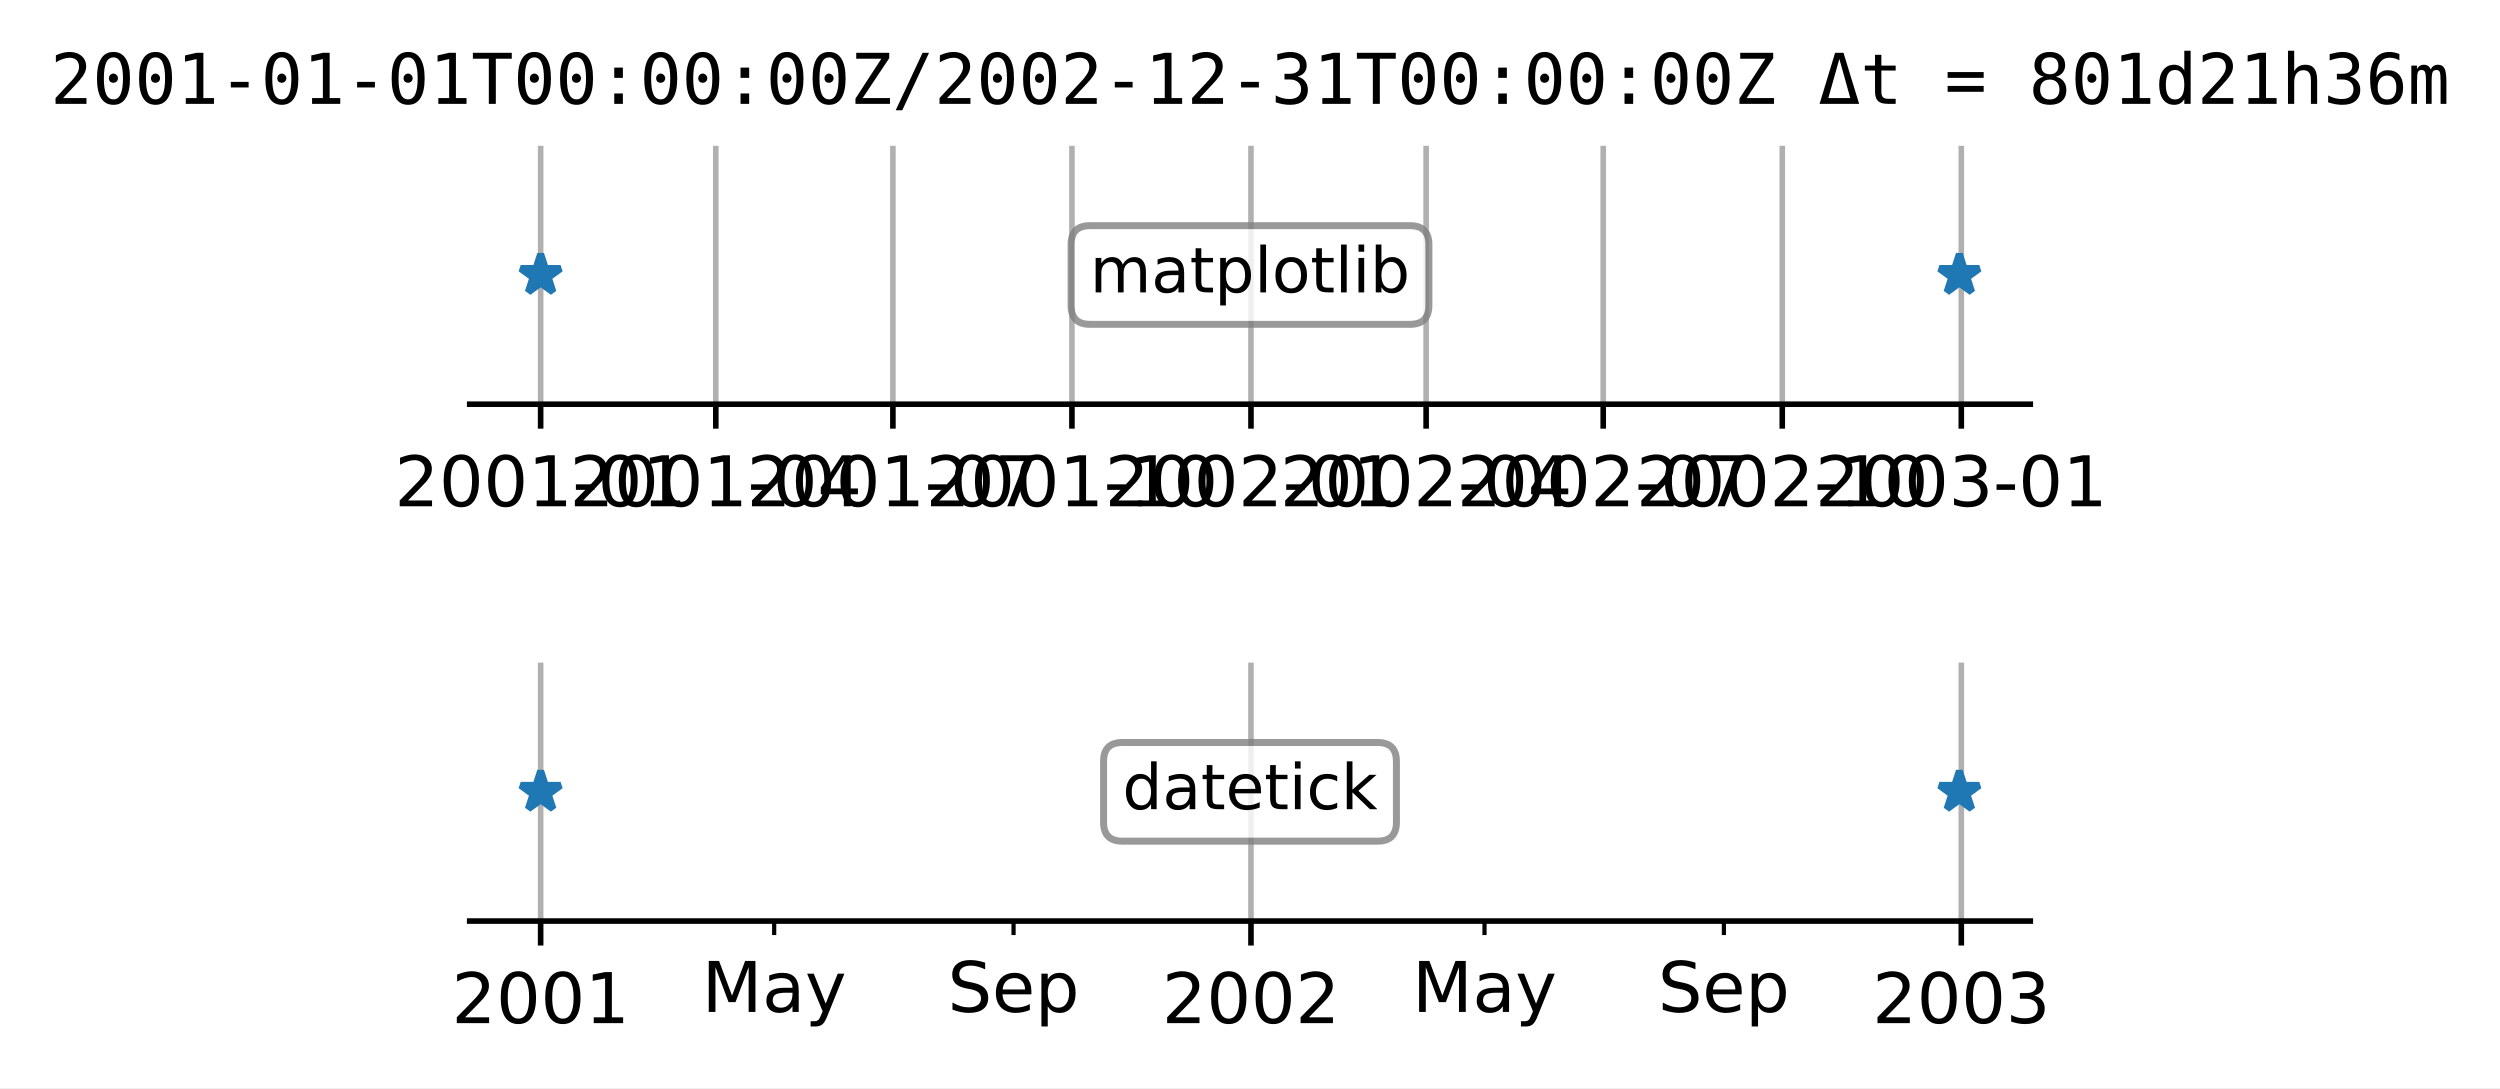
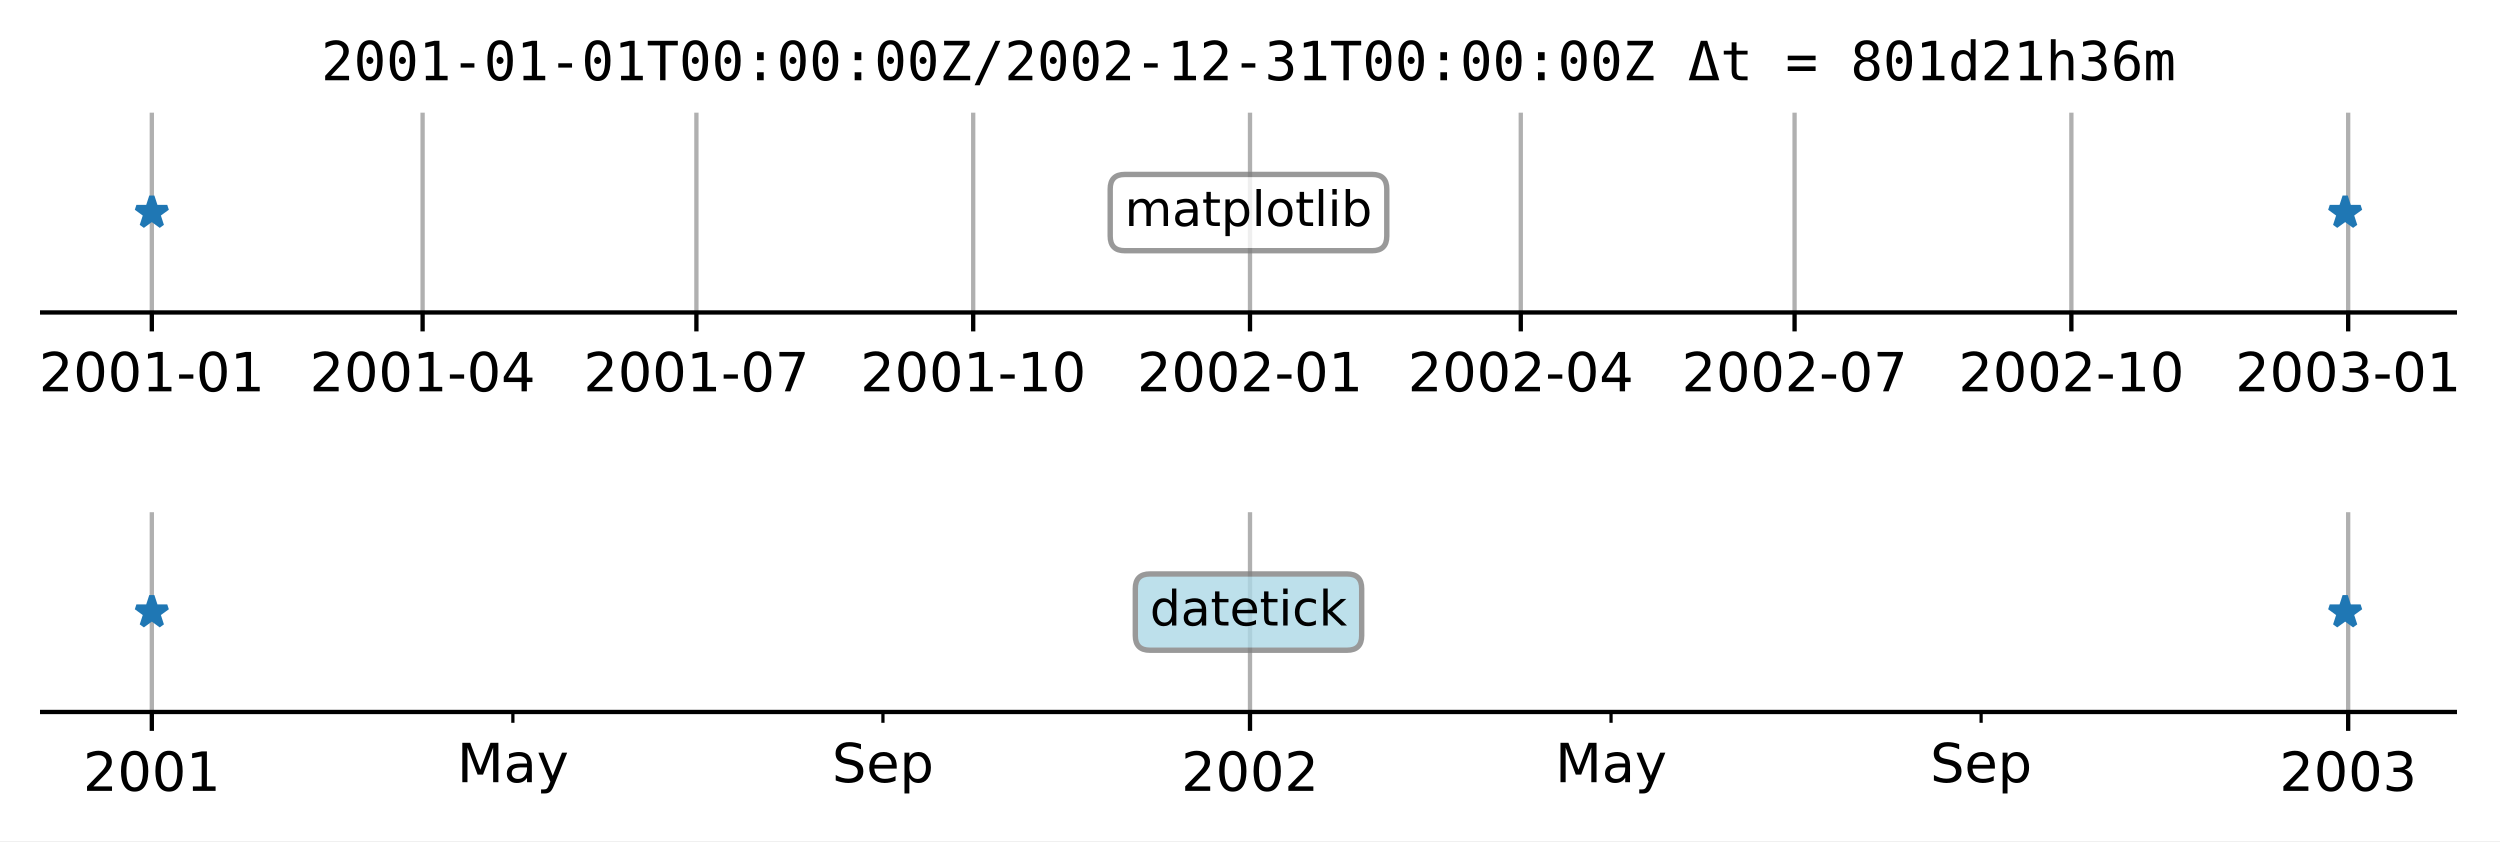
- <svg xmlns="http://www.w3.org/2000/svg" xmlns:xlink="http://www.w3.org/1999/xlink" width="357.558pt" height="155.61pt" viewBox="0 0 357.558 155.61" version="1.1">
+ <svg xmlns="http://www.w3.org/2000/svg" xmlns:xlink="http://www.w3.org/1999/xlink" width="462.558pt" height="155.61pt" viewBox="0 0 462.558 155.61" version="1.1">
  <defs>
    <style type="text/css">*{stroke-linejoin: round; stroke-linecap: butt}</style>
  </defs>
  <g id="figure_1">
    <g id="patch_1">
-       <path d="M 0 155.61  L 357.558 155.61  L 357.558 0  L 0 0  z " style="fill: #ffffff" />
+       <path d="M 0 155.61  L 462.558 155.61  L 462.558 0  L 0 0  z " style="fill: #ffffff" />
    </g>
    <g id="axes_1">
      <g id="patch_2">
-         <path d="M 67.179 57.812  L 290.379 57.812  L 290.379 20.852  L 67.179 20.852  z " style="fill: #ffffff" />
+         <path d="M 7.8 57.812  L 454.2 57.812  L 454.2 20.852  L 7.8 20.852  z " style="fill: #ffffff" />
      </g>
      <g id="matplotlib.axis_1">
        <g id="xtick_1">
          <g id="line2d_1">
-             <path d="M 77.324 57.812  L 77.324 20.852  " clip-path="url(#p162b3ab8ea)" style="fill: none; stroke: #b0b0b0; stroke-width: 0.8; stroke-linecap: square" />
+             <path d="M 28.091 57.812  L 28.091 20.852  " clip-path="url(#pa946808144)" style="fill: none; stroke: #b0b0b0; stroke-width: 0.8; stroke-linecap: square" />
          </g>
          <g id="line2d_2">
            <defs>
              <path id="m1e6c41ab66" d="M 0 0  L 0 3.5  " style="stroke: #000000; stroke-width: 0.8" />
            </defs>
            <g>
-               <use xlink:href="#m1e6c41ab66" x="77.324" y="57.812" style="stroke: #000000; stroke-width: 0.8" />
+               <use xlink:href="#m1e6c41ab66" x="28.091" y="57.812" style="stroke: #000000; stroke-width: 0.8" />
            </g>
          </g>
          <g id="text_1">
-             <text style="font-size: 10px; font-family: 'DejaVu Sans', 'Bitstream Vera Sans', 'Computer Modern Sans Serif', 'Lucida Grande', 'Verdana', 'Geneva', 'Lucid', 'Arial', 'Helvetica', 'Avant Garde', sans-serif; text-anchor: middle" x="77.324" y="72.41" transform="rotate(-0 77.32436 72.41)">2001-01</text>
+             <text style="font-size: 10px; font-family: 'DejaVu Sans', 'Bitstream Vera Sans', 'Computer Modern Sans Serif', 'Lucida Grande', 'Verdana', 'Geneva', 'Lucid', 'Arial', 'Helvetica', 'Avant Garde', sans-serif; text-anchor: middle" x="28.091" y="72.41" transform="rotate(-0 28.09141 72.41)">2001-01</text>
          </g>
        </g>
        <g id="xtick_2">
          <g id="line2d_3">
-             <path d="M 102.375 57.812  L 102.375 20.852  " clip-path="url(#p162b3ab8ea)" style="fill: none; stroke: #b0b0b0; stroke-width: 0.8; stroke-linecap: square" />
+             <path d="M 78.192 57.812  L 78.192 20.852  " clip-path="url(#pa946808144)" style="fill: none; stroke: #b0b0b0; stroke-width: 0.8; stroke-linecap: square" />
          </g>
          <g id="line2d_4">
            <g>
-               <use xlink:href="#m1e6c41ab66" x="102.375" y="57.812" style="stroke: #000000; stroke-width: 0.8" />
+               <use xlink:href="#m1e6c41ab66" x="78.192" y="57.812" style="stroke: #000000; stroke-width: 0.8" />
            </g>
          </g>
          <g id="text_2">
-             <text style="font-size: 10px; font-family: 'DejaVu Sans', 'Bitstream Vera Sans', 'Computer Modern Sans Serif', 'Lucida Grande', 'Verdana', 'Geneva', 'Lucid', 'Arial', 'Helvetica', 'Avant Garde', sans-serif; text-anchor: middle" x="102.375" y="72.41" transform="rotate(-0 102.3749 72.41)">2001-04</text>
+             <text style="font-size: 10px; font-family: 'DejaVu Sans', 'Bitstream Vera Sans', 'Computer Modern Sans Serif', 'Lucida Grande', 'Verdana', 'Geneva', 'Lucid', 'Arial', 'Helvetica', 'Avant Garde', sans-serif; text-anchor: middle" x="78.192" y="72.41" transform="rotate(-0 78.19242 72.41)">2001-04</text>
          </g>
        </g>
        <g id="xtick_3">
          <g id="line2d_5">
-             <path d="M 127.704 57.812  L 127.704 20.852  " clip-path="url(#p162b3ab8ea)" style="fill: none; stroke: #b0b0b0; stroke-width: 0.8; stroke-linecap: square" />
+             <path d="M 128.85 57.812  L 128.85 20.852  " clip-path="url(#pa946808144)" style="fill: none; stroke: #b0b0b0; stroke-width: 0.8; stroke-linecap: square" />
          </g>
          <g id="line2d_6">
            <g>
-               <use xlink:href="#m1e6c41ab66" x="127.704" y="57.812" style="stroke: #000000; stroke-width: 0.8" />
+               <use xlink:href="#m1e6c41ab66" x="128.85" y="57.812" style="stroke: #000000; stroke-width: 0.8" />
            </g>
          </g>
          <g id="text_3">
-             <text style="font-size: 10px; font-family: 'DejaVu Sans', 'Bitstream Vera Sans', 'Computer Modern Sans Serif', 'Lucida Grande', 'Verdana', 'Geneva', 'Lucid', 'Arial', 'Helvetica', 'Avant Garde', sans-serif; text-anchor: middle" x="127.704" y="72.41" transform="rotate(-0 127.7037 72.41)">2001-07</text>
+             <text style="font-size: 10px; font-family: 'DejaVu Sans', 'Bitstream Vera Sans', 'Computer Modern Sans Serif', 'Lucida Grande', 'Verdana', 'Geneva', 'Lucid', 'Arial', 'Helvetica', 'Avant Garde', sans-serif; text-anchor: middle" x="128.85" y="72.41" transform="rotate(-0 128.8501 72.41)">2001-07</text>
          </g>
        </g>
        <g id="xtick_4">
          <g id="line2d_7">
-             <path d="M 153.311 57.812  L 153.311 20.852  " clip-path="url(#p162b3ab8ea)" style="fill: none; stroke: #b0b0b0; stroke-width: 0.8; stroke-linecap: square" />
+             <path d="M 180.064 57.812  L 180.064 20.852  " clip-path="url(#pa946808144)" style="fill: none; stroke: #b0b0b0; stroke-width: 0.8; stroke-linecap: square" />
          </g>
          <g id="line2d_8">
            <g>
-               <use xlink:href="#m1e6c41ab66" x="153.311" y="57.812" style="stroke: #000000; stroke-width: 0.8" />
+               <use xlink:href="#m1e6c41ab66" x="180.064" y="57.812" style="stroke: #000000; stroke-width: 0.8" />
            </g>
          </g>
          <g id="text_4">
-             <text style="font-size: 10px; font-family: 'DejaVu Sans', 'Bitstream Vera Sans', 'Computer Modern Sans Serif', 'Lucida Grande', 'Verdana', 'Geneva', 'Lucid', 'Arial', 'Helvetica', 'Avant Garde', sans-serif; text-anchor: middle" x="153.311" y="72.41" transform="rotate(-0 153.3109 72.41)">2001-10</text>
+             <text style="font-size: 10px; font-family: 'DejaVu Sans', 'Bitstream Vera Sans', 'Computer Modern Sans Serif', 'Lucida Grande', 'Verdana', 'Geneva', 'Lucid', 'Arial', 'Helvetica', 'Avant Garde', sans-serif; text-anchor: middle" x="180.064" y="72.41" transform="rotate(-0 180.0645 72.41)">2001-10</text>
          </g>
        </g>
        <g id="xtick_5">
          <g id="line2d_9">
-             <path d="M 178.918 57.812  L 178.918 20.852  " clip-path="url(#p162b3ab8ea)" style="fill: none; stroke: #b0b0b0; stroke-width: 0.8; stroke-linecap: square" />
+             <path d="M 231.279 57.812  L 231.279 20.852  " clip-path="url(#pa946808144)" style="fill: none; stroke: #b0b0b0; stroke-width: 0.8; stroke-linecap: square" />
          </g>
          <g id="line2d_10">
            <g>
-               <use xlink:href="#m1e6c41ab66" x="178.918" y="57.812" style="stroke: #000000; stroke-width: 0.8" />
+               <use xlink:href="#m1e6c41ab66" x="231.279" y="57.812" style="stroke: #000000; stroke-width: 0.8" />
            </g>
          </g>
          <g id="text_5">
-             <text style="font-size: 10px; font-family: 'DejaVu Sans', 'Bitstream Vera Sans', 'Computer Modern Sans Serif', 'Lucida Grande', 'Verdana', 'Geneva', 'Lucid', 'Arial', 'Helvetica', 'Avant Garde', sans-serif; text-anchor: middle" x="178.918" y="72.41" transform="rotate(-0 178.9181 72.41)">2002-01</text>
+             <text style="font-size: 10px; font-family: 'DejaVu Sans', 'Bitstream Vera Sans', 'Computer Modern Sans Serif', 'Lucida Grande', 'Verdana', 'Geneva', 'Lucid', 'Arial', 'Helvetica', 'Avant Garde', sans-serif; text-anchor: middle" x="231.279" y="72.41" transform="rotate(-0 231.2788 72.41)">2002-01</text>
          </g>
        </g>
        <g id="xtick_6">
          <g id="line2d_11">
-             <path d="M 203.969 57.812  L 203.969 20.852  " clip-path="url(#p162b3ab8ea)" style="fill: none; stroke: #b0b0b0; stroke-width: 0.8; stroke-linecap: square" />
+             <path d="M 281.38 57.812  L 281.38 20.852  " clip-path="url(#pa946808144)" style="fill: none; stroke: #b0b0b0; stroke-width: 0.8; stroke-linecap: square" />
          </g>
          <g id="line2d_12">
            <g>
-               <use xlink:href="#m1e6c41ab66" x="203.969" y="57.812" style="stroke: #000000; stroke-width: 0.8" />
+               <use xlink:href="#m1e6c41ab66" x="281.38" y="57.812" style="stroke: #000000; stroke-width: 0.8" />
            </g>
          </g>
          <g id="text_6">
-             <text style="font-size: 10px; font-family: 'DejaVu Sans', 'Bitstream Vera Sans', 'Computer Modern Sans Serif', 'Lucida Grande', 'Verdana', 'Geneva', 'Lucid', 'Arial', 'Helvetica', 'Avant Garde', sans-serif; text-anchor: middle" x="203.969" y="72.41" transform="rotate(-0 203.9686 72.41)">2002-04</text>
+             <text style="font-size: 10px; font-family: 'DejaVu Sans', 'Bitstream Vera Sans', 'Computer Modern Sans Serif', 'Lucida Grande', 'Verdana', 'Geneva', 'Lucid', 'Arial', 'Helvetica', 'Avant Garde', sans-serif; text-anchor: middle" x="281.38" y="72.41" transform="rotate(-0 281.3798 72.41)">2002-04</text>
          </g>
        </g>
        <g id="xtick_7">
          <g id="line2d_13">
-             <path d="M 229.297 57.812  L 229.297 20.852  " clip-path="url(#p162b3ab8ea)" style="fill: none; stroke: #b0b0b0; stroke-width: 0.8; stroke-linecap: square" />
+             <path d="M 332.038 57.812  L 332.038 20.852  " clip-path="url(#pa946808144)" style="fill: none; stroke: #b0b0b0; stroke-width: 0.8; stroke-linecap: square" />
          </g>
          <g id="line2d_14">
            <g>
-               <use xlink:href="#m1e6c41ab66" x="229.297" y="57.812" style="stroke: #000000; stroke-width: 0.8" />
+               <use xlink:href="#m1e6c41ab66" x="332.038" y="57.812" style="stroke: #000000; stroke-width: 0.8" />
            </g>
          </g>
          <g id="text_7">
-             <text style="font-size: 10px; font-family: 'DejaVu Sans', 'Bitstream Vera Sans', 'Computer Modern Sans Serif', 'Lucida Grande', 'Verdana', 'Geneva', 'Lucid', 'Arial', 'Helvetica', 'Avant Garde', sans-serif; text-anchor: middle" x="229.297" y="72.41" transform="rotate(-0 229.2974 72.41)">2002-07</text>
+             <text style="font-size: 10px; font-family: 'DejaVu Sans', 'Bitstream Vera Sans', 'Computer Modern Sans Serif', 'Lucida Grande', 'Verdana', 'Geneva', 'Lucid', 'Arial', 'Helvetica', 'Avant Garde', sans-serif; text-anchor: middle" x="332.038" y="72.41" transform="rotate(-0 332.0375 72.41)">2002-07</text>
          </g>
        </g>
        <g id="xtick_8">
          <g id="line2d_15">
-             <path d="M 254.905 57.812  L 254.905 20.852  " clip-path="url(#p162b3ab8ea)" style="fill: none; stroke: #b0b0b0; stroke-width: 0.8; stroke-linecap: square" />
+             <path d="M 383.252 57.812  L 383.252 20.852  " clip-path="url(#pa946808144)" style="fill: none; stroke: #b0b0b0; stroke-width: 0.8; stroke-linecap: square" />
          </g>
          <g id="line2d_16">
            <g>
-               <use xlink:href="#m1e6c41ab66" x="254.905" y="57.812" style="stroke: #000000; stroke-width: 0.8" />
+               <use xlink:href="#m1e6c41ab66" x="383.252" y="57.812" style="stroke: #000000; stroke-width: 0.8" />
            </g>
          </g>
          <g id="text_8">
-             <text style="font-size: 10px; font-family: 'DejaVu Sans', 'Bitstream Vera Sans', 'Computer Modern Sans Serif', 'Lucida Grande', 'Verdana', 'Geneva', 'Lucid', 'Arial', 'Helvetica', 'Avant Garde', sans-serif; text-anchor: middle" x="254.905" y="72.41" transform="rotate(-0 254.9046 72.41)">2002-10</text>
+             <text style="font-size: 10px; font-family: 'DejaVu Sans', 'Bitstream Vera Sans', 'Computer Modern Sans Serif', 'Lucida Grande', 'Verdana', 'Geneva', 'Lucid', 'Arial', 'Helvetica', 'Avant Garde', sans-serif; text-anchor: middle" x="383.252" y="72.41" transform="rotate(-0 383.2519 72.41)">2002-10</text>
          </g>
        </g>
        <g id="xtick_9">
          <g id="line2d_17">
-             <path d="M 280.512 57.812  L 280.512 20.852  " clip-path="url(#p162b3ab8ea)" style="fill: none; stroke: #b0b0b0; stroke-width: 0.8; stroke-linecap: square" />
+             <path d="M 434.466 57.812  L 434.466 20.852  " clip-path="url(#pa946808144)" style="fill: none; stroke: #b0b0b0; stroke-width: 0.8; stroke-linecap: square" />
          </g>
          <g id="line2d_18">
            <g>
-               <use xlink:href="#m1e6c41ab66" x="280.512" y="57.812" style="stroke: #000000; stroke-width: 0.8" />
+               <use xlink:href="#m1e6c41ab66" x="434.466" y="57.812" style="stroke: #000000; stroke-width: 0.8" />
            </g>
          </g>
          <g id="text_9">
-             <text style="font-size: 10px; font-family: 'DejaVu Sans', 'Bitstream Vera Sans', 'Computer Modern Sans Serif', 'Lucida Grande', 'Verdana', 'Geneva', 'Lucid', 'Arial', 'Helvetica', 'Avant Garde', sans-serif; text-anchor: middle" x="280.512" y="72.41" transform="rotate(-0 280.5118 72.41)">2003-01</text>
+             <text style="font-size: 10px; font-family: 'DejaVu Sans', 'Bitstream Vera Sans', 'Computer Modern Sans Serif', 'Lucida Grande', 'Verdana', 'Geneva', 'Lucid', 'Arial', 'Helvetica', 'Avant Garde', sans-serif; text-anchor: middle" x="434.466" y="72.41" transform="rotate(-0 434.4663 72.41)">2003-01</text>
          </g>
        </g>
      </g>
      <g id="line2d_19">
        <defs>
          <path id="maf42e94cd1" d="M 0 -3  L -0.674 -0.927  L -2.853 -0.927  L -1.09 0.354  L -1.763 2.427  L -0 1.146  L 1.763 2.427  L 1.09 0.354  L 2.853 -0.927  L 0.674 -0.927  z " style="stroke: #1f77b4; stroke-linejoin: bevel" />
        </defs>
-         <g clip-path="url(#p162b3ab8ea)">
-           <use xlink:href="#maf42e94cd1" x="77.324" y="39.332" style="fill: #1f77b4; stroke: #1f77b4; stroke-linejoin: bevel" />
-           <use xlink:href="#maf42e94cd1" x="280.233" y="39.332" style="fill: #1f77b4; stroke: #1f77b4; stroke-linejoin: bevel" />
+         <g clip-path="url(#pa946808144)">
+           <use xlink:href="#maf42e94cd1" x="28.091" y="39.332" style="fill: #1f77b4; stroke: #1f77b4; stroke-linejoin: bevel" />
+           <use xlink:href="#maf42e94cd1" x="433.91" y="39.332" style="fill: #1f77b4; stroke: #1f77b4; stroke-linejoin: bevel" />
        </g>
      </g>
      <g id="patch_3">
-         <path d="M 67.179 57.812  L 290.379 57.812  " style="fill: none; stroke: #000000; stroke-width: 0.8; stroke-linejoin: miter; stroke-linecap: square" />
+         <path d="M 7.8 57.812  L 454.2 57.812  " style="fill: none; stroke: #000000; stroke-width: 0.8; stroke-linejoin: miter; stroke-linecap: square" />
      </g>
      <g id="text_10">
        <g id="patch_4">
-           <path d="M 155.892 46.387  L 201.666 46.387  Q 204.366 46.387 204.366 43.687  L 204.366 34.976  Q 204.366 32.276 201.666 32.276  L 155.892 32.276  Q 153.192 32.276 153.192 34.976  L 153.192 43.687  Q 153.192 46.387 155.892 46.387  z " style="fill: #ffffff; opacity: 0.8; stroke: #808080; stroke-linejoin: miter" />
-         </g>
-         <text style="font-size: 9px; font-family: 'DejaVu Sans', 'Bitstream Vera Sans', 'Computer Modern Sans Serif', 'Lucida Grande', 'Verdana', 'Geneva', 'Lucid', 'Arial', 'Helvetica', 'Avant Garde', sans-serif; text-anchor: middle" x="178.779" y="41.815" transform="rotate(-0 178.7789 41.815)">matplotlib</text>
+           <path d="M 208.114 46.387  L 253.887 46.387  Q 256.587 46.387 256.587 43.687  L 256.587 34.976  Q 256.587 32.276 253.887 32.276  L 208.114 32.276  Q 205.414 32.276 205.414 34.976  L 205.414 43.687  Q 205.414 46.387 208.114 46.387  z " style="fill: #ffffff; opacity: 0.8; stroke: #808080; stroke-linejoin: miter" />
+         </g>
+         <text style="font-size: 9px; font-family: 'DejaVu Sans', 'Bitstream Vera Sans', 'Computer Modern Sans Serif', 'Lucida Grande', 'Verdana', 'Geneva', 'Lucid', 'Arial', 'Helvetica', 'Avant Garde', sans-serif; text-anchor: middle" x="231" y="41.815" transform="rotate(-0 231.0005 41.815)">matplotlib</text>
      </g>
      <g id="text_11">
-         <text style="font-size: 10px; font-family: 'DejaVu Sans Mono', 'Bitstream Vera Sans Mono', 'Computer Modern Typewriter', 'Andale Mono', 'Nimbus Mono L', 'Courier New', 'Courier', 'Fixed', 'Terminal', monospace; text-anchor: middle" x="178.779" y="14.852" transform="rotate(-0 178.7789 14.85156)">2001-01-01T00:00:00Z/2002-12-31T00:00:00Z Δt = 801d21h36m</text>
+         <text style="font-size: 10px; font-family: 'DejaVu Sans Mono', 'Bitstream Vera Sans Mono', 'Computer Modern Typewriter', 'Andale Mono', 'Nimbus Mono L', 'Courier New', 'Courier', 'Fixed', 'Terminal', monospace; text-anchor: middle" x="231" y="14.852" transform="rotate(-0 231.0005 14.85156)">2001-01-01T00:00:00Z/2002-12-31T00:00:00Z Δt = 801d21h36m</text>
      </g>
    </g>
    <g id="axes_2">
      <g id="patch_5">
-         <path d="M 67.179 131.732  L 290.379 131.732  L 290.379 94.772  L 67.179 94.772  z " style="fill: #ffffff" />
+         <path d="M 7.8 131.732  L 454.2 131.732  L 454.2 94.772  L 7.8 94.772  z " style="fill: #ffffff" />
      </g>
      <g id="matplotlib.axis_2">
        <g id="xtick_10">
          <g id="line2d_20">
-             <path d="M 77.324 131.732  L 77.324 94.772  " clip-path="url(#p50e96a7942)" style="fill: none; stroke: #b0b0b0; stroke-width: 0.8; stroke-linecap: square" />
+             <path d="M 28.091 131.732  L 28.091 94.772  " clip-path="url(#p733ab4ef03)" style="fill: none; stroke: #b0b0b0; stroke-width: 0.8; stroke-linecap: square" />
          </g>
          <g id="line2d_21">
            <g>
-               <use xlink:href="#m1e6c41ab66" x="77.324" y="131.732" style="stroke: #000000; stroke-width: 0.8" />
+               <use xlink:href="#m1e6c41ab66" x="28.091" y="131.732" style="stroke: #000000; stroke-width: 0.8" />
            </g>
          </g>
          <g id="text_12">
-             <text style="font-size: 10px; font-family: 'DejaVu Sans', 'Bitstream Vera Sans', 'Computer Modern Sans Serif', 'Lucida Grande', 'Verdana', 'Geneva', 'Lucid', 'Arial', 'Helvetica', 'Avant Garde', sans-serif; text-anchor: middle" x="77.324" y="146.33" transform="rotate(-0 77.32436 146.33)">2001</text>
+             <text style="font-size: 10px; font-family: 'DejaVu Sans', 'Bitstream Vera Sans', 'Computer Modern Sans Serif', 'Lucida Grande', 'Verdana', 'Geneva', 'Lucid', 'Arial', 'Helvetica', 'Avant Garde', sans-serif; text-anchor: middle" x="28.091" y="146.33" transform="rotate(-0 28.09141 146.33)">2001</text>
          </g>
        </g>
        <g id="xtick_11">
          <g id="line2d_22">
-             <path d="M 178.918 131.732  L 178.918 94.772  " clip-path="url(#p50e96a7942)" style="fill: none; stroke: #b0b0b0; stroke-width: 0.8; stroke-linecap: square" />
+             <path d="M 231.279 131.732  L 231.279 94.772  " clip-path="url(#p733ab4ef03)" style="fill: none; stroke: #b0b0b0; stroke-width: 0.8; stroke-linecap: square" />
          </g>
          <g id="line2d_23">
            <g>
-               <use xlink:href="#m1e6c41ab66" x="178.918" y="131.732" style="stroke: #000000; stroke-width: 0.8" />
+               <use xlink:href="#m1e6c41ab66" x="231.279" y="131.732" style="stroke: #000000; stroke-width: 0.8" />
            </g>
          </g>
          <g id="text_13">
-             <text style="font-size: 10px; font-family: 'DejaVu Sans', 'Bitstream Vera Sans', 'Computer Modern Sans Serif', 'Lucida Grande', 'Verdana', 'Geneva', 'Lucid', 'Arial', 'Helvetica', 'Avant Garde', sans-serif; text-anchor: middle" x="178.918" y="146.33" transform="rotate(-0 178.9181 146.33)">2002</text>
+             <text style="font-size: 10px; font-family: 'DejaVu Sans', 'Bitstream Vera Sans', 'Computer Modern Sans Serif', 'Lucida Grande', 'Verdana', 'Geneva', 'Lucid', 'Arial', 'Helvetica', 'Avant Garde', sans-serif; text-anchor: middle" x="231.279" y="146.33" transform="rotate(-0 231.2788 146.33)">2002</text>
          </g>
        </g>
        <g id="xtick_12">
          <g id="line2d_24">
-             <path d="M 280.512 131.732  L 280.512 94.772  " clip-path="url(#p50e96a7942)" style="fill: none; stroke: #b0b0b0; stroke-width: 0.8; stroke-linecap: square" />
+             <path d="M 434.466 131.732  L 434.466 94.772  " clip-path="url(#p733ab4ef03)" style="fill: none; stroke: #b0b0b0; stroke-width: 0.8; stroke-linecap: square" />
          </g>
          <g id="line2d_25">
            <g>
-               <use xlink:href="#m1e6c41ab66" x="280.512" y="131.732" style="stroke: #000000; stroke-width: 0.8" />
+               <use xlink:href="#m1e6c41ab66" x="434.466" y="131.732" style="stroke: #000000; stroke-width: 0.8" />
            </g>
          </g>
          <g id="text_14">
-             <text style="font-size: 10px; font-family: 'DejaVu Sans', 'Bitstream Vera Sans', 'Computer Modern Sans Serif', 'Lucida Grande', 'Verdana', 'Geneva', 'Lucid', 'Arial', 'Helvetica', 'Avant Garde', sans-serif; text-anchor: middle" x="280.512" y="146.33" transform="rotate(-0 280.5118 146.33)">2003</text>
+             <text style="font-size: 10px; font-family: 'DejaVu Sans', 'Bitstream Vera Sans', 'Computer Modern Sans Serif', 'Lucida Grande', 'Verdana', 'Geneva', 'Lucid', 'Arial', 'Helvetica', 'Avant Garde', sans-serif; text-anchor: middle" x="434.466" y="146.33" transform="rotate(-0 434.4663 146.33)">2003</text>
          </g>
        </g>
        <g id="xtick_13">
          <g id="line2d_26">
            <defs>
              <path id="m7da8c832f9" d="M 0 0  L 0 2  " style="stroke: #000000; stroke-width: 0.6" />
            </defs>
            <g>
-               <use xlink:href="#m7da8c832f9" x="110.725" y="131.732" style="stroke: #000000; stroke-width: 0.6" />
+               <use xlink:href="#m7da8c832f9" x="94.893" y="131.732" style="stroke: #000000; stroke-width: 0.6" />
            </g>
          </g>
          <g id="text_15">
-             <text style="font-size: 10px; font-family: 'DejaVu Sans', 'Bitstream Vera Sans', 'Computer Modern Sans Serif', 'Lucida Grande', 'Verdana', 'Geneva', 'Lucid', 'Arial', 'Helvetica', 'Avant Garde', sans-serif; text-anchor: middle" x="110.725" y="144.73" transform="rotate(-0 110.725 144.73)">May</text>
+             <text style="font-size: 10px; font-family: 'DejaVu Sans', 'Bitstream Vera Sans', 'Computer Modern Sans Serif', 'Lucida Grande', 'Verdana', 'Geneva', 'Lucid', 'Arial', 'Helvetica', 'Avant Garde', sans-serif; text-anchor: middle" x="94.893" y="144.73" transform="rotate(-0 94.89275 144.73)">May</text>
          </g>
        </g>
        <g id="xtick_14">
          <g id="line2d_27">
            <g>
-               <use xlink:href="#m7da8c832f9" x="144.961" y="131.732" style="stroke: #000000; stroke-width: 0.6" />
+               <use xlink:href="#m7da8c832f9" x="163.364" y="131.732" style="stroke: #000000; stroke-width: 0.6" />
            </g>
          </g>
          <g id="text_16">
-             <text style="font-size: 10px; font-family: 'DejaVu Sans', 'Bitstream Vera Sans', 'Computer Modern Sans Serif', 'Lucida Grande', 'Verdana', 'Geneva', 'Lucid', 'Arial', 'Helvetica', 'Avant Garde', sans-serif; text-anchor: middle" x="144.961" y="144.73" transform="rotate(-0 144.9607 144.73)">Sep</text>
+             <text style="font-size: 10px; font-family: 'DejaVu Sans', 'Bitstream Vera Sans', 'Computer Modern Sans Serif', 'Lucida Grande', 'Verdana', 'Geneva', 'Lucid', 'Arial', 'Helvetica', 'Avant Garde', sans-serif; text-anchor: middle" x="163.364" y="144.73" transform="rotate(-0 163.3641 144.73)">Sep</text>
          </g>
        </g>
        <g id="xtick_15">
          <g id="line2d_28">
            <g>
-               <use xlink:href="#m7da8c832f9" x="212.319" y="131.732" style="stroke: #000000; stroke-width: 0.6" />
+               <use xlink:href="#m7da8c832f9" x="298.08" y="131.732" style="stroke: #000000; stroke-width: 0.6" />
            </g>
          </g>
          <g id="text_17">
-             <text style="font-size: 10px; font-family: 'DejaVu Sans', 'Bitstream Vera Sans', 'Computer Modern Sans Serif', 'Lucida Grande', 'Verdana', 'Geneva', 'Lucid', 'Arial', 'Helvetica', 'Avant Garde', sans-serif; text-anchor: middle" x="212.319" y="144.73" transform="rotate(-0 212.3187 144.73)">May</text>
+             <text style="font-size: 10px; font-family: 'DejaVu Sans', 'Bitstream Vera Sans', 'Computer Modern Sans Serif', 'Lucida Grande', 'Verdana', 'Geneva', 'Lucid', 'Arial', 'Helvetica', 'Avant Garde', sans-serif; text-anchor: middle" x="298.08" y="144.73" transform="rotate(-0 298.0802 144.73)">May</text>
          </g>
        </g>
        <g id="xtick_16">
          <g id="line2d_29">
            <g>
-               <use xlink:href="#m7da8c832f9" x="246.554" y="131.732" style="stroke: #000000; stroke-width: 0.6" />
+               <use xlink:href="#m7da8c832f9" x="366.552" y="131.732" style="stroke: #000000; stroke-width: 0.6" />
            </g>
          </g>
          <g id="text_18">
-             <text style="font-size: 10px; font-family: 'DejaVu Sans', 'Bitstream Vera Sans', 'Computer Modern Sans Serif', 'Lucida Grande', 'Verdana', 'Geneva', 'Lucid', 'Arial', 'Helvetica', 'Avant Garde', sans-serif; text-anchor: middle" x="246.554" y="144.73" transform="rotate(-0 246.5544 144.73)">Sep</text>
+             <text style="font-size: 10px; font-family: 'DejaVu Sans', 'Bitstream Vera Sans', 'Computer Modern Sans Serif', 'Lucida Grande', 'Verdana', 'Geneva', 'Lucid', 'Arial', 'Helvetica', 'Avant Garde', sans-serif; text-anchor: middle" x="366.552" y="144.73" transform="rotate(-0 366.5516 144.73)">Sep</text>
          </g>
        </g>
      </g>
      <g id="line2d_30">
-         <g clip-path="url(#p50e96a7942)">
-           <use xlink:href="#maf42e94cd1" x="77.324" y="113.252" style="fill: #1f77b4; stroke: #1f77b4; stroke-linejoin: bevel" />
-           <use xlink:href="#maf42e94cd1" x="280.233" y="113.252" style="fill: #1f77b4; stroke: #1f77b4; stroke-linejoin: bevel" />
+         <g clip-path="url(#p733ab4ef03)">
+           <use xlink:href="#maf42e94cd1" x="28.091" y="113.252" style="fill: #1f77b4; stroke: #1f77b4; stroke-linejoin: bevel" />
+           <use xlink:href="#maf42e94cd1" x="433.91" y="113.252" style="fill: #1f77b4; stroke: #1f77b4; stroke-linejoin: bevel" />
        </g>
      </g>
      <g id="patch_6">
-         <path d="M 67.179 131.732  L 290.379 131.732  " style="fill: none; stroke: #000000; stroke-width: 0.8; stroke-linejoin: miter; stroke-linecap: square" />
+         <path d="M 7.8 131.732  L 454.2 131.732  " style="fill: none; stroke: #000000; stroke-width: 0.8; stroke-linejoin: miter; stroke-linecap: square" />
      </g>
      <g id="text_19">
        <g id="patch_7">
-           <path d="M 160.537 120.307  L 197.021 120.307  Q 199.721 120.307 199.721 117.607  L 199.721 108.896  Q 199.721 106.196 197.021 106.196  L 160.537 106.196  Q 157.837 106.196 157.837 108.896  L 157.837 117.607  Q 157.837 120.307 160.537 120.307  z " style="fill: #ffffff; opacity: 0.8; stroke: #808080; stroke-linejoin: miter" />
-         </g>
-         <text style="font-size: 9px; font-family: 'DejaVu Sans', 'Bitstream Vera Sans', 'Computer Modern Sans Serif', 'Lucida Grande', 'Verdana', 'Geneva', 'Lucid', 'Arial', 'Helvetica', 'Avant Garde', sans-serif; text-anchor: middle" x="178.779" y="115.735" transform="rotate(-0 178.7789 115.735)">datetick</text>
+           <path d="M 212.759 120.307  L 249.242 120.307  Q 251.942 120.307 251.942 117.607  L 251.942 108.896  Q 251.942 106.196 249.242 106.196  L 212.759 106.196  Q 210.059 106.196 210.059 108.896  L 210.059 117.607  Q 210.059 120.307 212.759 120.307  z " style="fill: #add8e6; opacity: 0.8; stroke: #808080; stroke-linejoin: miter" />
+         </g>
+         <text style="font-size: 9px; font-family: 'DejaVu Sans', 'Bitstream Vera Sans', 'Computer Modern Sans Serif', 'Lucida Grande', 'Verdana', 'Geneva', 'Lucid', 'Arial', 'Helvetica', 'Avant Garde', sans-serif; text-anchor: middle" x="231" y="115.735" transform="rotate(-0 231.0005 115.735)">datetick</text>
      </g>
    </g>
  </g>
  <defs>
-     <clipPath id="p162b3ab8ea">
-       <rect x="67.179" y="20.852" width="223.2" height="36.96" />
+     <clipPath id="pa946808144">
+       <rect x="7.8" y="20.852" width="446.4" height="36.96" />
    </clipPath>
-     <clipPath id="p50e96a7942">
-       <rect x="67.179" y="94.772" width="223.2" height="36.96" />
+     <clipPath id="p733ab4ef03">
+       <rect x="7.8" y="94.772" width="446.4" height="36.96" />
    </clipPath>
  </defs>
</svg>
